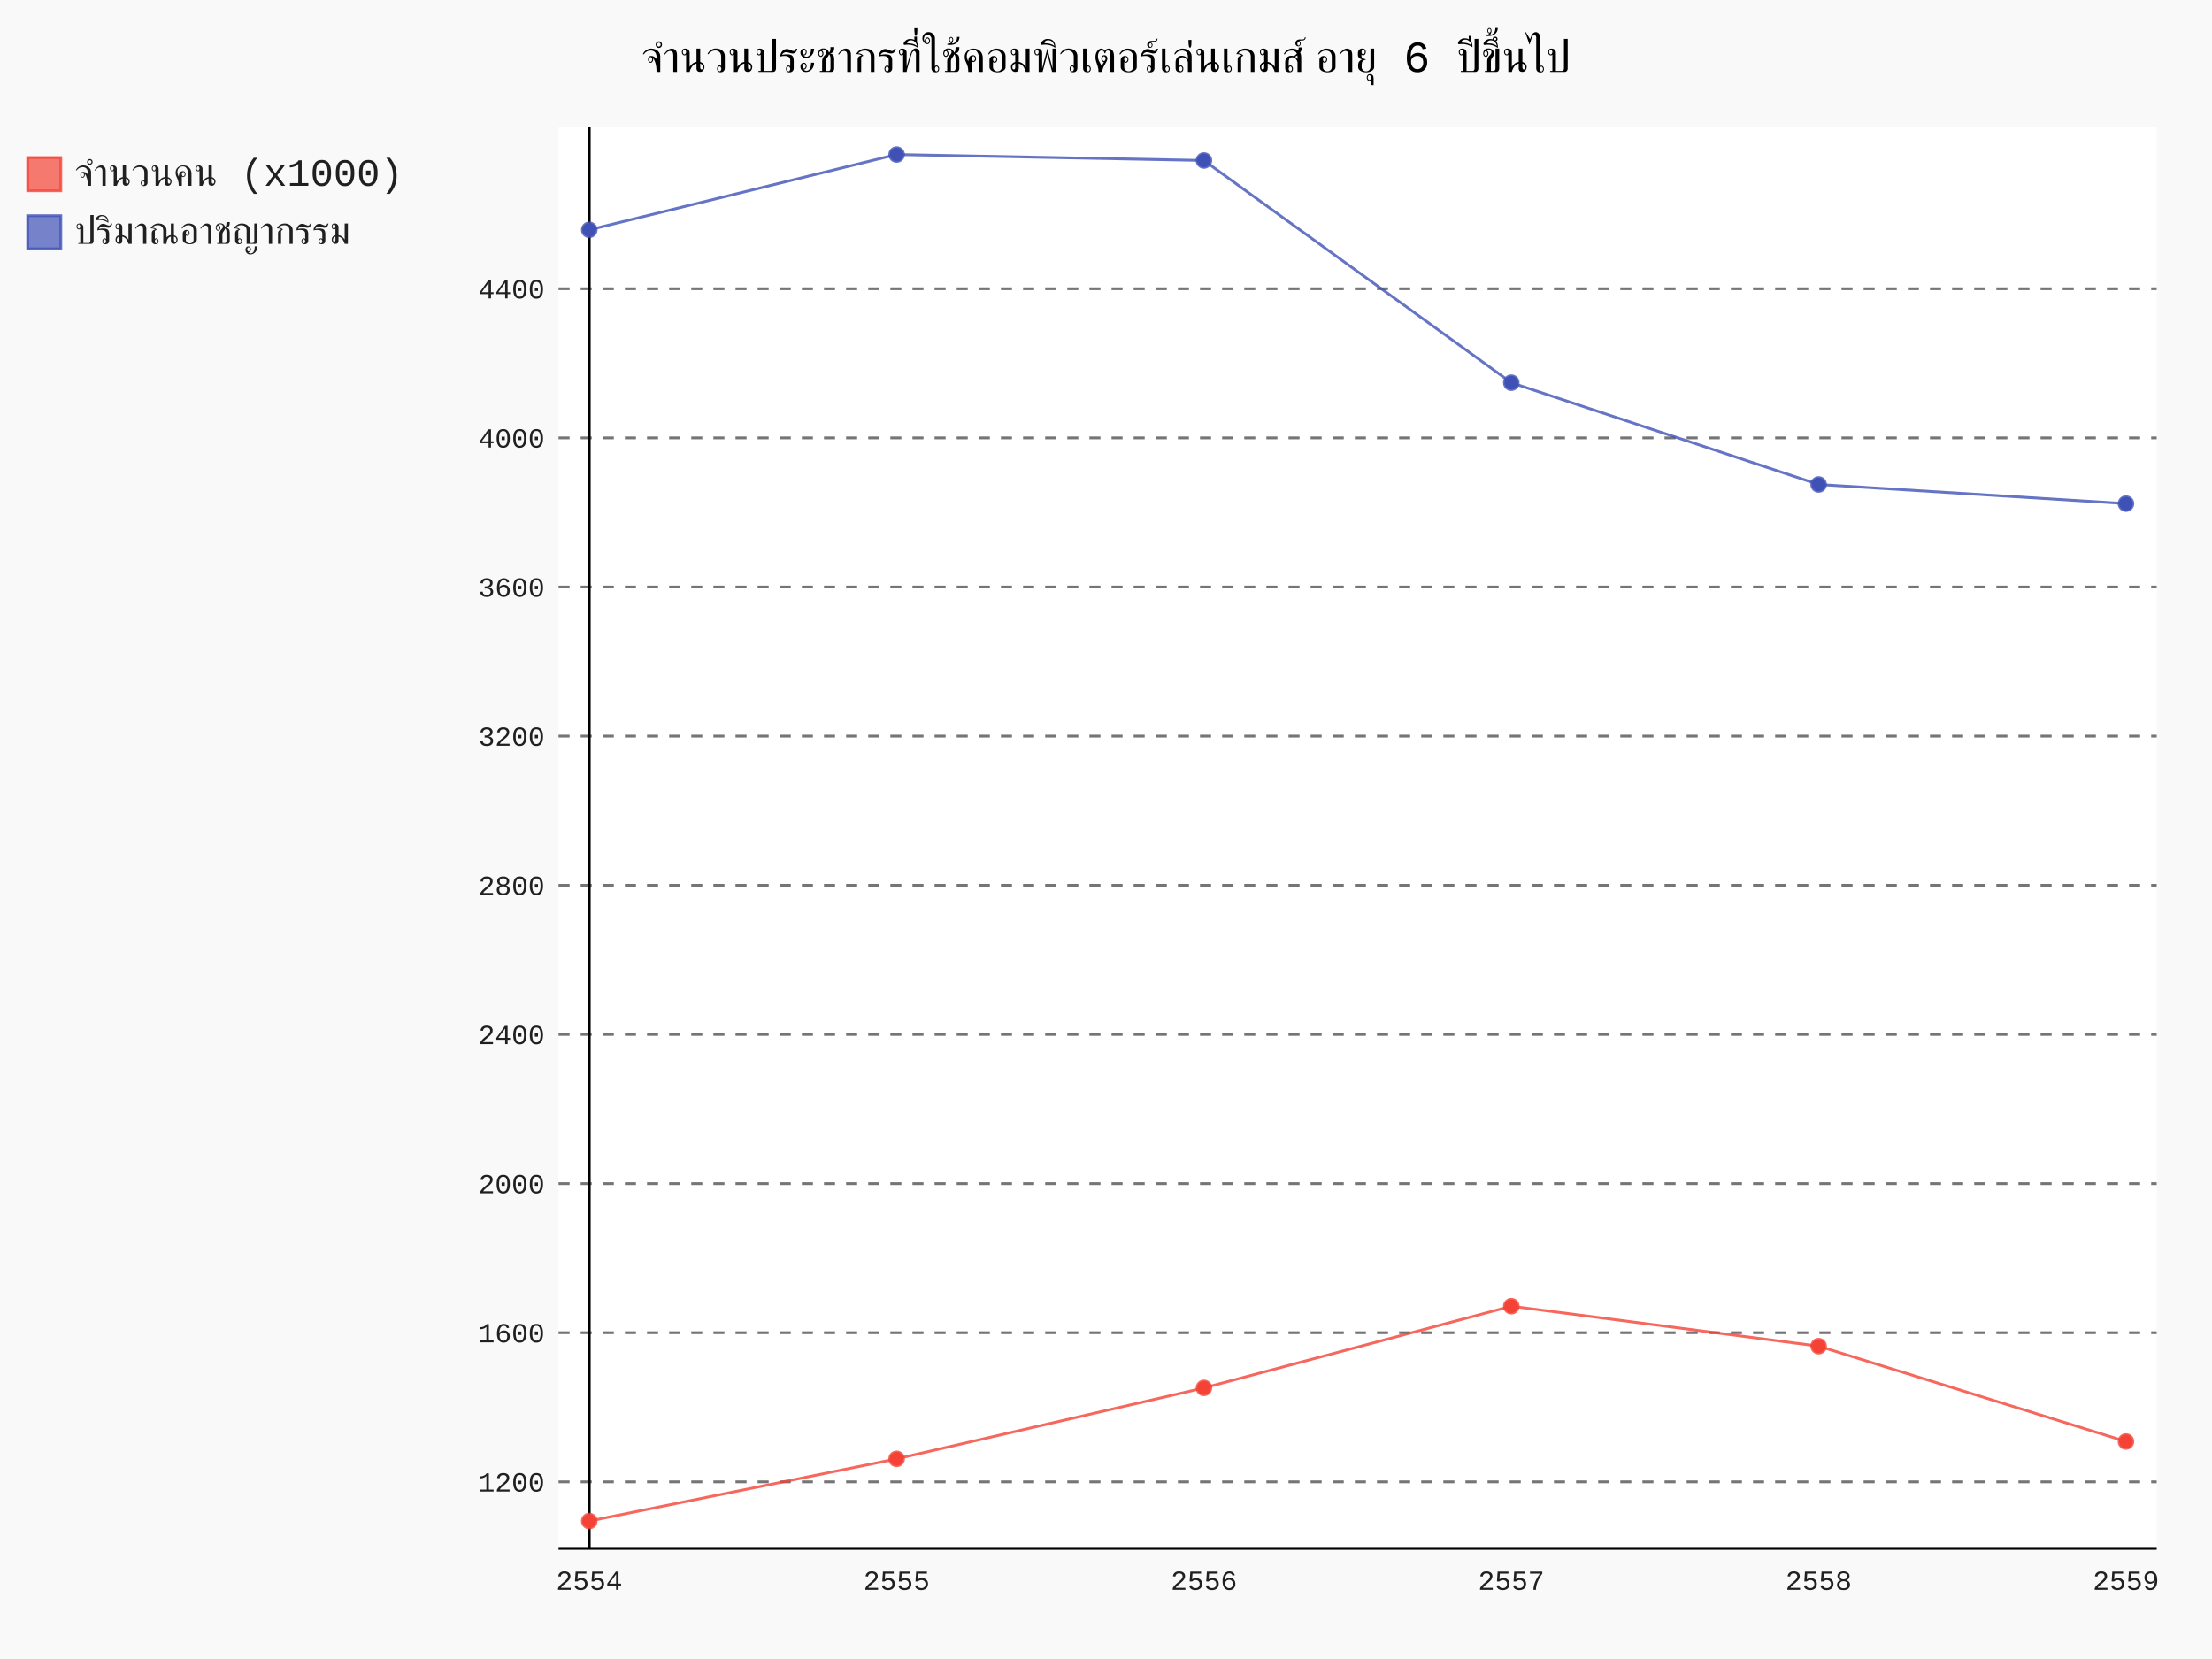
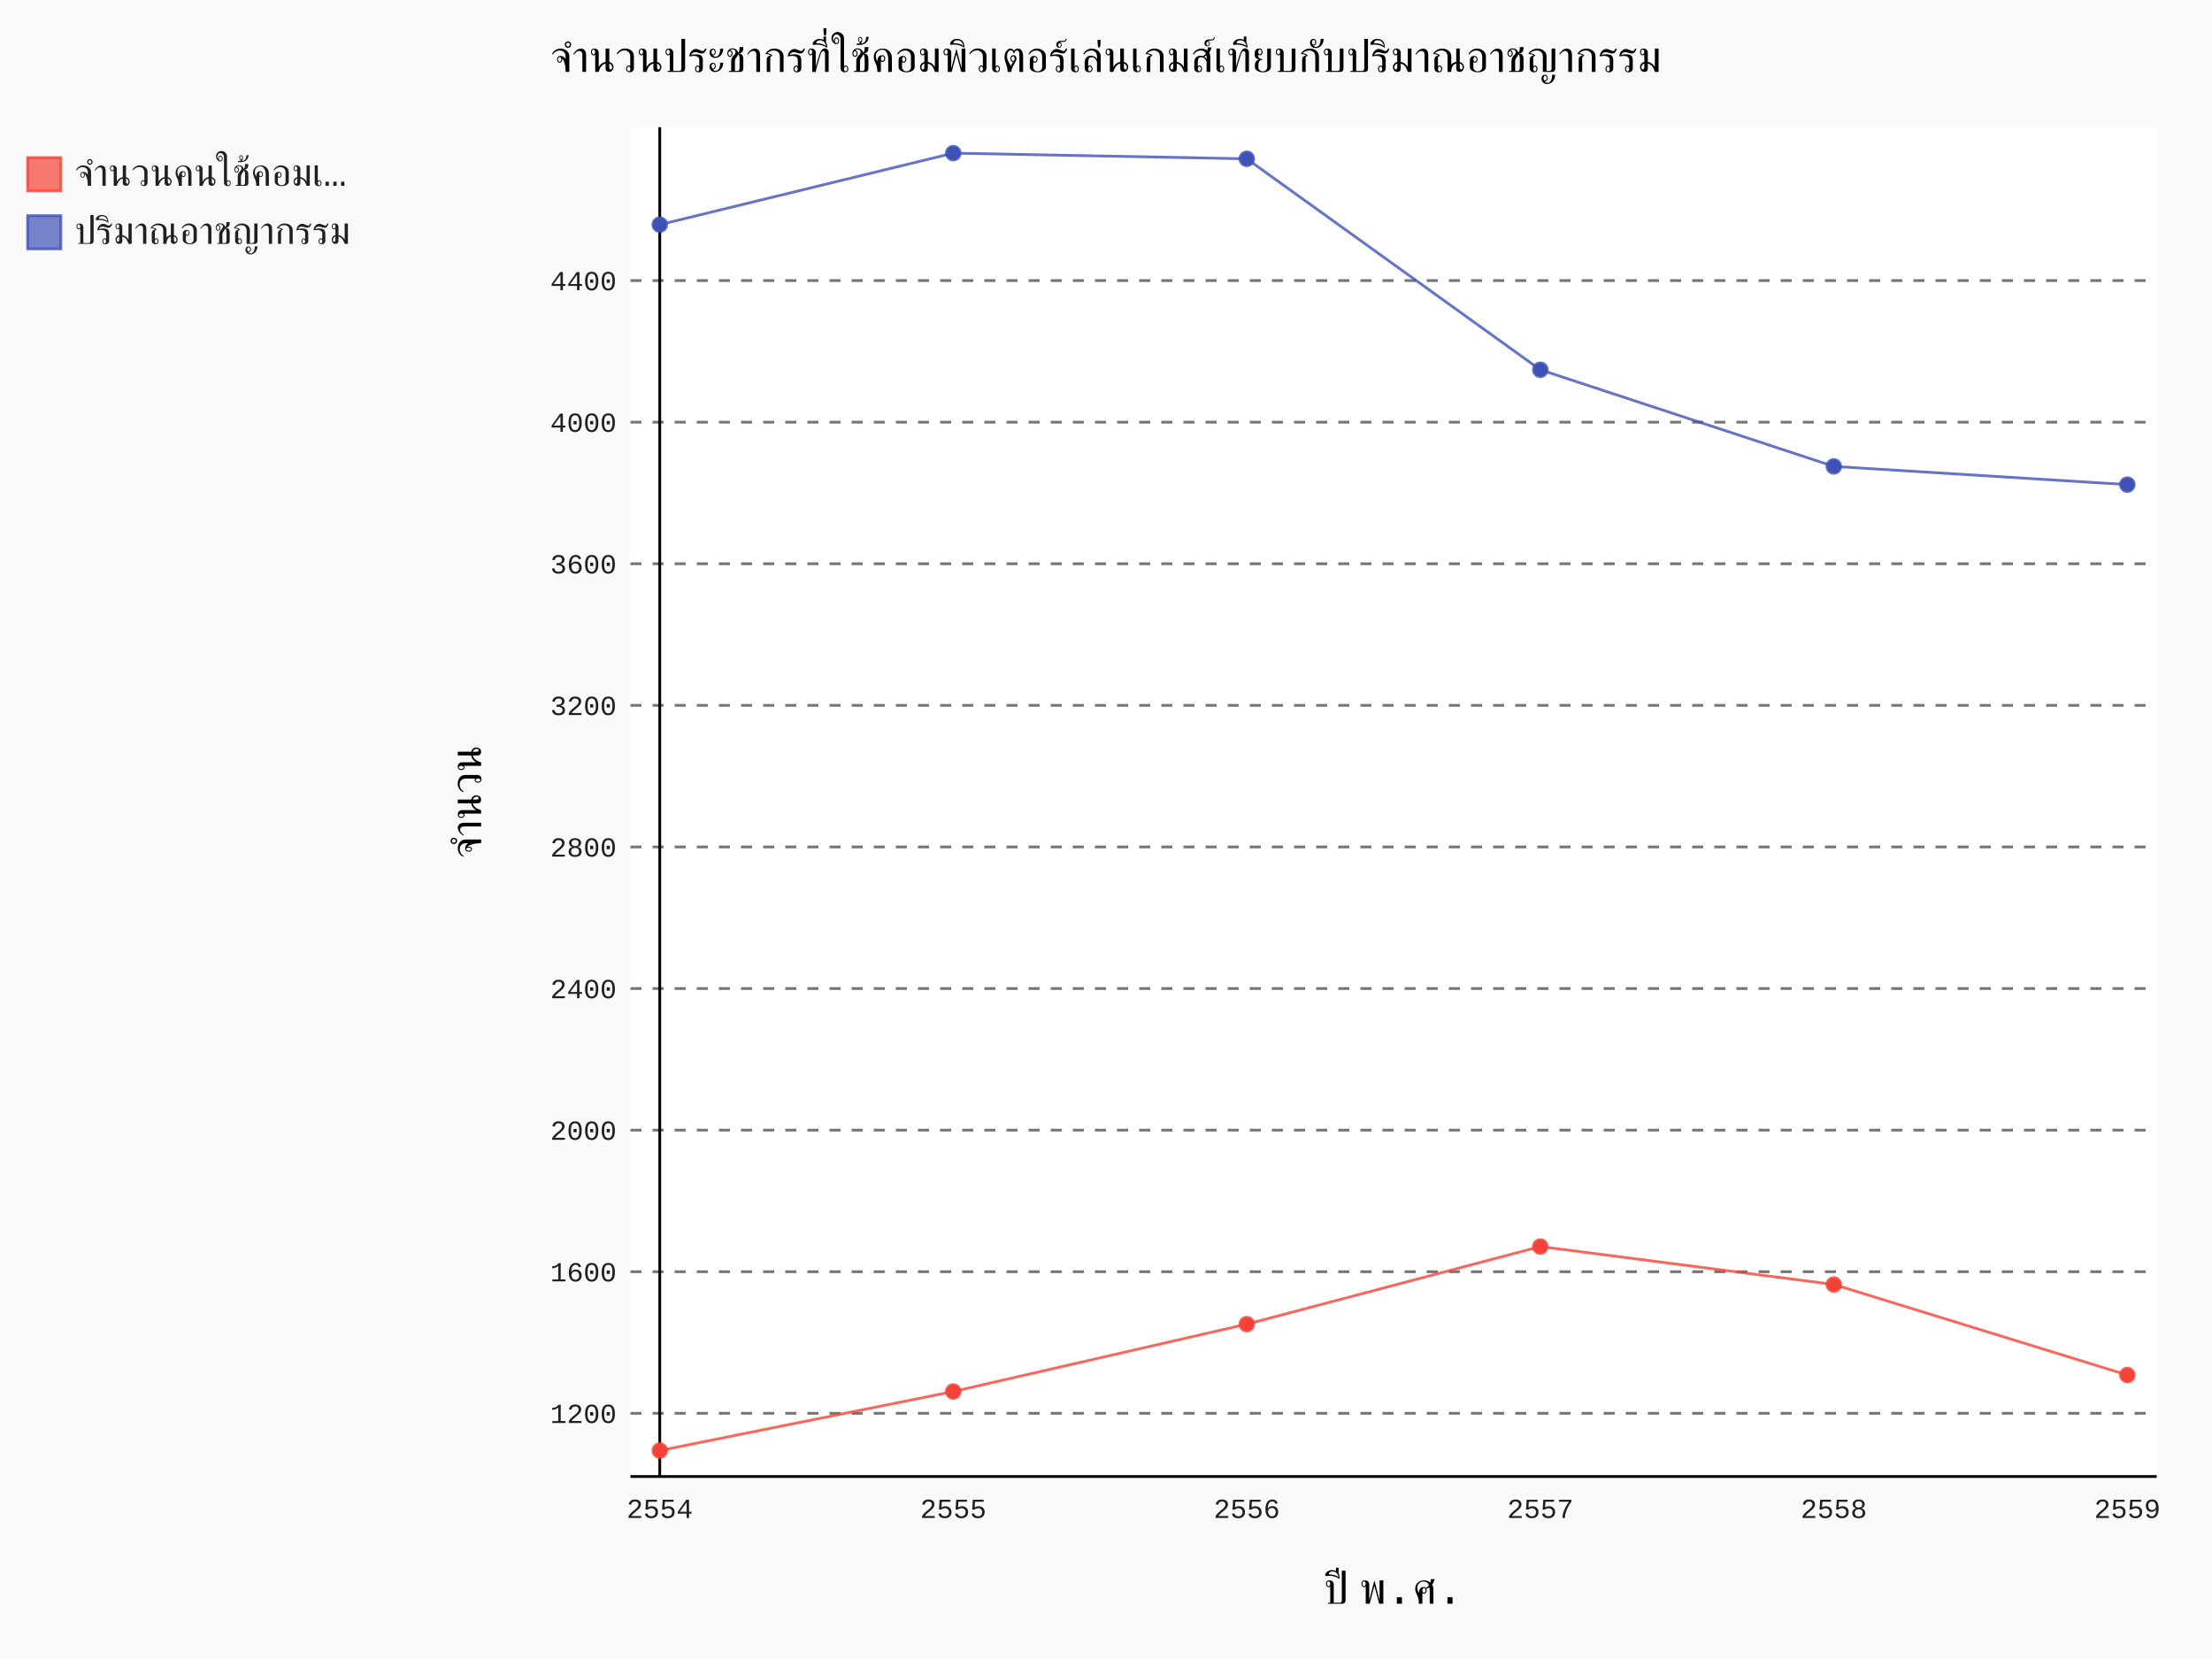
- <svg xmlns="http://www.w3.org/2000/svg" class="pygal-chart" id="chart-031a649c-2297-4a22-b785-59489ec5fc9d" viewBox="0 0 800 600">
+ <svg xmlns="http://www.w3.org/2000/svg" class="pygal-chart" id="chart-3c89db16-f525-4c02-84af-ff205b79dca8" viewBox="0 0 800 600">
  <defs>
-     <style type="text/css">#chart-031a649c-2297-4a22-b785-59489ec5fc9d{-webkit-user-select:none;-webkit-font-smoothing:antialiased;font-family:Consolas,"Liberation Mono",Menlo,Courier,monospace}#chart-031a649c-2297-4a22-b785-59489ec5fc9d .title{font-family:Consolas,"Liberation Mono",Menlo,Courier,monospace;font-size:16px}#chart-031a649c-2297-4a22-b785-59489ec5fc9d .legends .legend text{font-family:Consolas,"Liberation Mono",Menlo,Courier,monospace;font-size:14px}#chart-031a649c-2297-4a22-b785-59489ec5fc9d .axis text{font-family:Consolas,"Liberation Mono",Menlo,Courier,monospace;font-size:10px}#chart-031a649c-2297-4a22-b785-59489ec5fc9d .axis text.major{font-family:Consolas,"Liberation Mono",Menlo,Courier,monospace;font-size:10px}#chart-031a649c-2297-4a22-b785-59489ec5fc9d .text-overlay text.value{font-family:Consolas,"Liberation Mono",Menlo,Courier,monospace;font-size:16px}#chart-031a649c-2297-4a22-b785-59489ec5fc9d .text-overlay text.label{font-family:Consolas,"Liberation Mono",Menlo,Courier,monospace;font-size:10px}#chart-031a649c-2297-4a22-b785-59489ec5fc9d .tooltip{font-family:Consolas,"Liberation Mono",Menlo,Courier,monospace;font-size:14px}#chart-031a649c-2297-4a22-b785-59489ec5fc9d text.no_data{font-family:Consolas,"Liberation Mono",Menlo,Courier,monospace;font-size:64px}
- #chart-031a649c-2297-4a22-b785-59489ec5fc9d{background-color:rgba(249,249,249,1)}#chart-031a649c-2297-4a22-b785-59489ec5fc9d path,#chart-031a649c-2297-4a22-b785-59489ec5fc9d line,#chart-031a649c-2297-4a22-b785-59489ec5fc9d rect,#chart-031a649c-2297-4a22-b785-59489ec5fc9d circle{-webkit-transition:150ms;-moz-transition:150ms;transition:150ms}#chart-031a649c-2297-4a22-b785-59489ec5fc9d .graph &gt; .background{fill:rgba(249,249,249,1)}#chart-031a649c-2297-4a22-b785-59489ec5fc9d .plot &gt; .background{fill:rgba(255,255,255,1)}#chart-031a649c-2297-4a22-b785-59489ec5fc9d .graph{fill:rgba(0,0,0,.87)}#chart-031a649c-2297-4a22-b785-59489ec5fc9d text.no_data{fill:rgba(0,0,0,1)}#chart-031a649c-2297-4a22-b785-59489ec5fc9d .title{fill:rgba(0,0,0,1)}#chart-031a649c-2297-4a22-b785-59489ec5fc9d .legends .legend text{fill:rgba(0,0,0,.87)}#chart-031a649c-2297-4a22-b785-59489ec5fc9d .legends .legend:hover text{fill:rgba(0,0,0,1)}#chart-031a649c-2297-4a22-b785-59489ec5fc9d .axis .line{stroke:rgba(0,0,0,1)}#chart-031a649c-2297-4a22-b785-59489ec5fc9d .axis .guide.line{stroke:rgba(0,0,0,.54)}#chart-031a649c-2297-4a22-b785-59489ec5fc9d .axis .major.line{stroke:rgba(0,0,0,.87)}#chart-031a649c-2297-4a22-b785-59489ec5fc9d .axis text.major{fill:rgba(0,0,0,1)}#chart-031a649c-2297-4a22-b785-59489ec5fc9d .axis.y .guides:hover .guide.line,#chart-031a649c-2297-4a22-b785-59489ec5fc9d .line-graph .axis.x .guides:hover .guide.line,#chart-031a649c-2297-4a22-b785-59489ec5fc9d .stackedline-graph .axis.x .guides:hover .guide.line,#chart-031a649c-2297-4a22-b785-59489ec5fc9d .xy-graph .axis.x .guides:hover .guide.line{stroke:rgba(0,0,0,1)}#chart-031a649c-2297-4a22-b785-59489ec5fc9d .axis .guides:hover text{fill:rgba(0,0,0,1)}#chart-031a649c-2297-4a22-b785-59489ec5fc9d .reactive{fill-opacity:.7;stroke-opacity:.8}#chart-031a649c-2297-4a22-b785-59489ec5fc9d .ci{stroke:rgba(0,0,0,.87)}#chart-031a649c-2297-4a22-b785-59489ec5fc9d .reactive.active,#chart-031a649c-2297-4a22-b785-59489ec5fc9d .active .reactive{fill-opacity:.8;stroke-opacity:.9;stroke-width:4}#chart-031a649c-2297-4a22-b785-59489ec5fc9d .ci .reactive.active{stroke-width:1.5}#chart-031a649c-2297-4a22-b785-59489ec5fc9d .series text{fill:rgba(0,0,0,1)}#chart-031a649c-2297-4a22-b785-59489ec5fc9d .tooltip rect{fill:rgba(255,255,255,1);stroke:rgba(0,0,0,1);-webkit-transition:opacity 150ms;-moz-transition:opacity 150ms;transition:opacity 150ms}#chart-031a649c-2297-4a22-b785-59489ec5fc9d .tooltip .label{fill:rgba(0,0,0,.87)}#chart-031a649c-2297-4a22-b785-59489ec5fc9d .tooltip .label{fill:rgba(0,0,0,.87)}#chart-031a649c-2297-4a22-b785-59489ec5fc9d .tooltip .legend{font-size:.8em;fill:rgba(0,0,0,.54)}#chart-031a649c-2297-4a22-b785-59489ec5fc9d .tooltip .x_label{font-size:.6em;fill:rgba(0,0,0,1)}#chart-031a649c-2297-4a22-b785-59489ec5fc9d .tooltip .xlink{font-size:.5em;text-decoration:underline}#chart-031a649c-2297-4a22-b785-59489ec5fc9d .tooltip .value{font-size:1.5em}#chart-031a649c-2297-4a22-b785-59489ec5fc9d .bound{font-size:.5em}#chart-031a649c-2297-4a22-b785-59489ec5fc9d .max-value{font-size:.75em;fill:rgba(0,0,0,.54)}#chart-031a649c-2297-4a22-b785-59489ec5fc9d .map-element{fill:rgba(255,255,255,1);stroke:rgba(0,0,0,.54) !important}#chart-031a649c-2297-4a22-b785-59489ec5fc9d .map-element .reactive{fill-opacity:inherit;stroke-opacity:inherit}#chart-031a649c-2297-4a22-b785-59489ec5fc9d .color-0,#chart-031a649c-2297-4a22-b785-59489ec5fc9d .color-0 a:visited{stroke:#F44336;fill:#F44336}#chart-031a649c-2297-4a22-b785-59489ec5fc9d .color-1,#chart-031a649c-2297-4a22-b785-59489ec5fc9d .color-1 a:visited{stroke:#3F51B5;fill:#3F51B5}#chart-031a649c-2297-4a22-b785-59489ec5fc9d .text-overlay .color-0 text{fill:black}#chart-031a649c-2297-4a22-b785-59489ec5fc9d .text-overlay .color-1 text{fill:black}
- #chart-031a649c-2297-4a22-b785-59489ec5fc9d text.no_data{text-anchor:middle}#chart-031a649c-2297-4a22-b785-59489ec5fc9d .guide.line{fill:none}#chart-031a649c-2297-4a22-b785-59489ec5fc9d .centered{text-anchor:middle}#chart-031a649c-2297-4a22-b785-59489ec5fc9d .title{text-anchor:middle}#chart-031a649c-2297-4a22-b785-59489ec5fc9d .legends .legend text{fill-opacity:1}#chart-031a649c-2297-4a22-b785-59489ec5fc9d .axis.x text{text-anchor:middle}#chart-031a649c-2297-4a22-b785-59489ec5fc9d .axis.x:not(.web) text[transform]{text-anchor:start}#chart-031a649c-2297-4a22-b785-59489ec5fc9d .axis.x:not(.web) text[transform].backwards{text-anchor:end}#chart-031a649c-2297-4a22-b785-59489ec5fc9d .axis.y text{text-anchor:end}#chart-031a649c-2297-4a22-b785-59489ec5fc9d .axis.y text[transform].backwards{text-anchor:start}#chart-031a649c-2297-4a22-b785-59489ec5fc9d .axis.y2 text{text-anchor:start}#chart-031a649c-2297-4a22-b785-59489ec5fc9d .axis.y2 text[transform].backwards{text-anchor:end}#chart-031a649c-2297-4a22-b785-59489ec5fc9d .axis .guide.line{stroke-dasharray:4,4}#chart-031a649c-2297-4a22-b785-59489ec5fc9d .axis .major.guide.line{stroke-dasharray:6,6}#chart-031a649c-2297-4a22-b785-59489ec5fc9d .horizontal .axis.y .guide.line,#chart-031a649c-2297-4a22-b785-59489ec5fc9d .horizontal .axis.y2 .guide.line,#chart-031a649c-2297-4a22-b785-59489ec5fc9d .vertical .axis.x .guide.line{opacity:0}#chart-031a649c-2297-4a22-b785-59489ec5fc9d .horizontal .axis.always_show .guide.line,#chart-031a649c-2297-4a22-b785-59489ec5fc9d .vertical .axis.always_show .guide.line{opacity:1 !important}#chart-031a649c-2297-4a22-b785-59489ec5fc9d .axis.y .guides:hover .guide.line,#chart-031a649c-2297-4a22-b785-59489ec5fc9d .axis.y2 .guides:hover .guide.line,#chart-031a649c-2297-4a22-b785-59489ec5fc9d .axis.x .guides:hover .guide.line{opacity:1}#chart-031a649c-2297-4a22-b785-59489ec5fc9d .axis .guides:hover text{opacity:1}#chart-031a649c-2297-4a22-b785-59489ec5fc9d .nofill{fill:none}#chart-031a649c-2297-4a22-b785-59489ec5fc9d .subtle-fill{fill-opacity:.2}#chart-031a649c-2297-4a22-b785-59489ec5fc9d .dot{stroke-width:1px;fill-opacity:1}#chart-031a649c-2297-4a22-b785-59489ec5fc9d .dot.active{stroke-width:5px}#chart-031a649c-2297-4a22-b785-59489ec5fc9d .dot.negative{fill:transparent}#chart-031a649c-2297-4a22-b785-59489ec5fc9d text,#chart-031a649c-2297-4a22-b785-59489ec5fc9d tspan{stroke:none !important}#chart-031a649c-2297-4a22-b785-59489ec5fc9d .series text.active{opacity:1}#chart-031a649c-2297-4a22-b785-59489ec5fc9d .tooltip rect{fill-opacity:.95;stroke-width:.5}#chart-031a649c-2297-4a22-b785-59489ec5fc9d .tooltip text{fill-opacity:1}#chart-031a649c-2297-4a22-b785-59489ec5fc9d .showable{visibility:hidden}#chart-031a649c-2297-4a22-b785-59489ec5fc9d .showable.shown{visibility:visible}#chart-031a649c-2297-4a22-b785-59489ec5fc9d .gauge-background{fill:rgba(229,229,229,1);stroke:none}#chart-031a649c-2297-4a22-b785-59489ec5fc9d .bg-lines{stroke:rgba(249,249,249,1);stroke-width:2px}</style>
+     <style type="text/css">#chart-3c89db16-f525-4c02-84af-ff205b79dca8{-webkit-user-select:none;-webkit-font-smoothing:antialiased;font-family:Consolas,"Liberation Mono",Menlo,Courier,monospace}#chart-3c89db16-f525-4c02-84af-ff205b79dca8 .title{font-family:Consolas,"Liberation Mono",Menlo,Courier,monospace;font-size:16px}#chart-3c89db16-f525-4c02-84af-ff205b79dca8 .legends .legend text{font-family:Consolas,"Liberation Mono",Menlo,Courier,monospace;font-size:14px}#chart-3c89db16-f525-4c02-84af-ff205b79dca8 .axis text{font-family:Consolas,"Liberation Mono",Menlo,Courier,monospace;font-size:10px}#chart-3c89db16-f525-4c02-84af-ff205b79dca8 .axis text.major{font-family:Consolas,"Liberation Mono",Menlo,Courier,monospace;font-size:10px}#chart-3c89db16-f525-4c02-84af-ff205b79dca8 .text-overlay text.value{font-family:Consolas,"Liberation Mono",Menlo,Courier,monospace;font-size:16px}#chart-3c89db16-f525-4c02-84af-ff205b79dca8 .text-overlay text.label{font-family:Consolas,"Liberation Mono",Menlo,Courier,monospace;font-size:10px}#chart-3c89db16-f525-4c02-84af-ff205b79dca8 .tooltip{font-family:Consolas,"Liberation Mono",Menlo,Courier,monospace;font-size:14px}#chart-3c89db16-f525-4c02-84af-ff205b79dca8 text.no_data{font-family:Consolas,"Liberation Mono",Menlo,Courier,monospace;font-size:64px}
+ #chart-3c89db16-f525-4c02-84af-ff205b79dca8{background-color:rgba(249,249,249,1)}#chart-3c89db16-f525-4c02-84af-ff205b79dca8 path,#chart-3c89db16-f525-4c02-84af-ff205b79dca8 line,#chart-3c89db16-f525-4c02-84af-ff205b79dca8 rect,#chart-3c89db16-f525-4c02-84af-ff205b79dca8 circle{-webkit-transition:150ms;-moz-transition:150ms;transition:150ms}#chart-3c89db16-f525-4c02-84af-ff205b79dca8 .graph &gt; .background{fill:rgba(249,249,249,1)}#chart-3c89db16-f525-4c02-84af-ff205b79dca8 .plot &gt; .background{fill:rgba(255,255,255,1)}#chart-3c89db16-f525-4c02-84af-ff205b79dca8 .graph{fill:rgba(0,0,0,.87)}#chart-3c89db16-f525-4c02-84af-ff205b79dca8 text.no_data{fill:rgba(0,0,0,1)}#chart-3c89db16-f525-4c02-84af-ff205b79dca8 .title{fill:rgba(0,0,0,1)}#chart-3c89db16-f525-4c02-84af-ff205b79dca8 .legends .legend text{fill:rgba(0,0,0,.87)}#chart-3c89db16-f525-4c02-84af-ff205b79dca8 .legends .legend:hover text{fill:rgba(0,0,0,1)}#chart-3c89db16-f525-4c02-84af-ff205b79dca8 .axis .line{stroke:rgba(0,0,0,1)}#chart-3c89db16-f525-4c02-84af-ff205b79dca8 .axis .guide.line{stroke:rgba(0,0,0,.54)}#chart-3c89db16-f525-4c02-84af-ff205b79dca8 .axis .major.line{stroke:rgba(0,0,0,.87)}#chart-3c89db16-f525-4c02-84af-ff205b79dca8 .axis text.major{fill:rgba(0,0,0,1)}#chart-3c89db16-f525-4c02-84af-ff205b79dca8 .axis.y .guides:hover .guide.line,#chart-3c89db16-f525-4c02-84af-ff205b79dca8 .line-graph .axis.x .guides:hover .guide.line,#chart-3c89db16-f525-4c02-84af-ff205b79dca8 .stackedline-graph .axis.x .guides:hover .guide.line,#chart-3c89db16-f525-4c02-84af-ff205b79dca8 .xy-graph .axis.x .guides:hover .guide.line{stroke:rgba(0,0,0,1)}#chart-3c89db16-f525-4c02-84af-ff205b79dca8 .axis .guides:hover text{fill:rgba(0,0,0,1)}#chart-3c89db16-f525-4c02-84af-ff205b79dca8 .reactive{fill-opacity:.7;stroke-opacity:.8}#chart-3c89db16-f525-4c02-84af-ff205b79dca8 .ci{stroke:rgba(0,0,0,.87)}#chart-3c89db16-f525-4c02-84af-ff205b79dca8 .reactive.active,#chart-3c89db16-f525-4c02-84af-ff205b79dca8 .active .reactive{fill-opacity:.8;stroke-opacity:.9;stroke-width:4}#chart-3c89db16-f525-4c02-84af-ff205b79dca8 .ci .reactive.active{stroke-width:1.5}#chart-3c89db16-f525-4c02-84af-ff205b79dca8 .series text{fill:rgba(0,0,0,1)}#chart-3c89db16-f525-4c02-84af-ff205b79dca8 .tooltip rect{fill:rgba(255,255,255,1);stroke:rgba(0,0,0,1);-webkit-transition:opacity 150ms;-moz-transition:opacity 150ms;transition:opacity 150ms}#chart-3c89db16-f525-4c02-84af-ff205b79dca8 .tooltip .label{fill:rgba(0,0,0,.87)}#chart-3c89db16-f525-4c02-84af-ff205b79dca8 .tooltip .label{fill:rgba(0,0,0,.87)}#chart-3c89db16-f525-4c02-84af-ff205b79dca8 .tooltip .legend{font-size:.8em;fill:rgba(0,0,0,.54)}#chart-3c89db16-f525-4c02-84af-ff205b79dca8 .tooltip .x_label{font-size:.6em;fill:rgba(0,0,0,1)}#chart-3c89db16-f525-4c02-84af-ff205b79dca8 .tooltip .xlink{font-size:.5em;text-decoration:underline}#chart-3c89db16-f525-4c02-84af-ff205b79dca8 .tooltip .value{font-size:1.5em}#chart-3c89db16-f525-4c02-84af-ff205b79dca8 .bound{font-size:.5em}#chart-3c89db16-f525-4c02-84af-ff205b79dca8 .max-value{font-size:.75em;fill:rgba(0,0,0,.54)}#chart-3c89db16-f525-4c02-84af-ff205b79dca8 .map-element{fill:rgba(255,255,255,1);stroke:rgba(0,0,0,.54) !important}#chart-3c89db16-f525-4c02-84af-ff205b79dca8 .map-element .reactive{fill-opacity:inherit;stroke-opacity:inherit}#chart-3c89db16-f525-4c02-84af-ff205b79dca8 .color-0,#chart-3c89db16-f525-4c02-84af-ff205b79dca8 .color-0 a:visited{stroke:#F44336;fill:#F44336}#chart-3c89db16-f525-4c02-84af-ff205b79dca8 .color-1,#chart-3c89db16-f525-4c02-84af-ff205b79dca8 .color-1 a:visited{stroke:#3F51B5;fill:#3F51B5}#chart-3c89db16-f525-4c02-84af-ff205b79dca8 .text-overlay .color-0 text{fill:black}#chart-3c89db16-f525-4c02-84af-ff205b79dca8 .text-overlay .color-1 text{fill:black}
+ #chart-3c89db16-f525-4c02-84af-ff205b79dca8 text.no_data{text-anchor:middle}#chart-3c89db16-f525-4c02-84af-ff205b79dca8 .guide.line{fill:none}#chart-3c89db16-f525-4c02-84af-ff205b79dca8 .centered{text-anchor:middle}#chart-3c89db16-f525-4c02-84af-ff205b79dca8 .title{text-anchor:middle}#chart-3c89db16-f525-4c02-84af-ff205b79dca8 .legends .legend text{fill-opacity:1}#chart-3c89db16-f525-4c02-84af-ff205b79dca8 .axis.x text{text-anchor:middle}#chart-3c89db16-f525-4c02-84af-ff205b79dca8 .axis.x:not(.web) text[transform]{text-anchor:start}#chart-3c89db16-f525-4c02-84af-ff205b79dca8 .axis.x:not(.web) text[transform].backwards{text-anchor:end}#chart-3c89db16-f525-4c02-84af-ff205b79dca8 .axis.y text{text-anchor:end}#chart-3c89db16-f525-4c02-84af-ff205b79dca8 .axis.y text[transform].backwards{text-anchor:start}#chart-3c89db16-f525-4c02-84af-ff205b79dca8 .axis.y2 text{text-anchor:start}#chart-3c89db16-f525-4c02-84af-ff205b79dca8 .axis.y2 text[transform].backwards{text-anchor:end}#chart-3c89db16-f525-4c02-84af-ff205b79dca8 .axis .guide.line{stroke-dasharray:4,4}#chart-3c89db16-f525-4c02-84af-ff205b79dca8 .axis .major.guide.line{stroke-dasharray:6,6}#chart-3c89db16-f525-4c02-84af-ff205b79dca8 .horizontal .axis.y .guide.line,#chart-3c89db16-f525-4c02-84af-ff205b79dca8 .horizontal .axis.y2 .guide.line,#chart-3c89db16-f525-4c02-84af-ff205b79dca8 .vertical .axis.x .guide.line{opacity:0}#chart-3c89db16-f525-4c02-84af-ff205b79dca8 .horizontal .axis.always_show .guide.line,#chart-3c89db16-f525-4c02-84af-ff205b79dca8 .vertical .axis.always_show .guide.line{opacity:1 !important}#chart-3c89db16-f525-4c02-84af-ff205b79dca8 .axis.y .guides:hover .guide.line,#chart-3c89db16-f525-4c02-84af-ff205b79dca8 .axis.y2 .guides:hover .guide.line,#chart-3c89db16-f525-4c02-84af-ff205b79dca8 .axis.x .guides:hover .guide.line{opacity:1}#chart-3c89db16-f525-4c02-84af-ff205b79dca8 .axis .guides:hover text{opacity:1}#chart-3c89db16-f525-4c02-84af-ff205b79dca8 .nofill{fill:none}#chart-3c89db16-f525-4c02-84af-ff205b79dca8 .subtle-fill{fill-opacity:.2}#chart-3c89db16-f525-4c02-84af-ff205b79dca8 .dot{stroke-width:1px;fill-opacity:1}#chart-3c89db16-f525-4c02-84af-ff205b79dca8 .dot.active{stroke-width:5px}#chart-3c89db16-f525-4c02-84af-ff205b79dca8 .dot.negative{fill:transparent}#chart-3c89db16-f525-4c02-84af-ff205b79dca8 text,#chart-3c89db16-f525-4c02-84af-ff205b79dca8 tspan{stroke:none !important}#chart-3c89db16-f525-4c02-84af-ff205b79dca8 .series text.active{opacity:1}#chart-3c89db16-f525-4c02-84af-ff205b79dca8 .tooltip rect{fill-opacity:.95;stroke-width:.5}#chart-3c89db16-f525-4c02-84af-ff205b79dca8 .tooltip text{fill-opacity:1}#chart-3c89db16-f525-4c02-84af-ff205b79dca8 .showable{visibility:hidden}#chart-3c89db16-f525-4c02-84af-ff205b79dca8 .showable.shown{visibility:visible}#chart-3c89db16-f525-4c02-84af-ff205b79dca8 .gauge-background{fill:rgba(229,229,229,1);stroke:none}#chart-3c89db16-f525-4c02-84af-ff205b79dca8 .bg-lines{stroke:rgba(249,249,249,1);stroke-width:2px}</style>
  </defs>
  <g class="graph line-graph vertical">
    <rect class="background" height="600" width="800" x="0" y="0" />
-     <g class="plot" transform="translate(202, 46)">
-       <rect class="background" height="514" width="578.0" x="0" y="0" />
+     <g class="plot" transform="translate(228, 46)">
+       <rect class="background" height="488" width="552.0" x="0" y="0" />
      <g class="axis y always_show">
-         <path class="line" d="M0 514 h578" />
+         <path class="line" d="M0 488 h552" />
        <g class="guides">
-           <path class="guide line" d="M0 489.926 h578" />
-           <text class="" x="-5" y="493.426">1200</text>
+           <path class="guide line" d="M0 465.143 h552" />
+           <text class="" x="-5" y="468.643">1200</text>
        </g>
        <g class="guides">
-           <path class="guide line" d="M0 435.989 h578" />
-           <text class="" x="-5" y="439.489">1600</text>
+           <path class="guide line" d="M0 413.935 h552" />
+           <text class="" x="-5" y="417.435">1600</text>
        </g>
        <g class="guides">
-           <path class="guide line" d="M0 382.051 h578" />
-           <text class="" x="-5" y="385.551">2000</text>
+           <path class="guide line" d="M0 362.726 h552" />
+           <text class="" x="-5" y="366.226">2000</text>
        </g>
        <g class="guides">
-           <path class="guide line" d="M0 328.114 h578" />
-           <text class="" x="-5" y="331.614">2400</text>
+           <path class="guide line" d="M0 311.517 h552" />
+           <text class="" x="-5" y="315.017">2400</text>
        </g>
        <g class="guides">
-           <path class="guide line" d="M0 274.177 h578" />
-           <text class="" x="-5" y="277.677">2800</text>
+           <path class="guide line" d="M0 260.308 h552" />
+           <text class="" x="-5" y="263.808">2800</text>
        </g>
        <g class="guides">
-           <path class="guide line" d="M0 220.24 h578" />
-           <text class="" x="-5" y="223.74">3200</text>
+           <path class="guide line" d="M0 209.099 h552" />
+           <text class="" x="-5" y="212.599">3200</text>
        </g>
        <g class="guides">
-           <path class="guide line" d="M0 166.303 h578" />
-           <text class="" x="-5" y="169.803">3600</text>
+           <path class="guide line" d="M0 157.89 h552" />
+           <text class="" x="-5" y="161.39">3600</text>
        </g>
        <g class="guides">
-           <path class="guide line" d="M0 112.365 h578" />
-           <text class="" x="-5" y="115.865">4000</text>
+           <path class="guide line" d="M0 106.681 h552" />
+           <text class="" x="-5" y="110.181">4000</text>
        </g>
        <g class="guides">
-           <path class="guide line" d="M0 58.428 h578" />
-           <text class="" x="-5" y="61.928">4400</text>
+           <path class="guide line" d="M0 55.473 h552" />
+           <text class="" x="-5" y="58.973">4400</text>
        </g>
      </g>
      <g class="axis x">
        <g class="guides">
-           <path class="line" d="M11.115 0 v514" />
-           <text class="" x="11.115" y="529.0">2554</text>
+           <path class="line" d="M10.615 0 v488" />
+           <text class="" x="10.615" y="503.0">2554</text>
        </g>
        <g class="guides">
-           <path class="guide line" d="M122.269 0 v514" />
-           <text class="" x="122.269" y="529.0">2555</text>
+           <path class="guide line" d="M116.769 0 v488" />
+           <text class="" x="116.769" y="503.0">2555</text>
        </g>
        <g class="guides">
-           <path class="guide line" d="M233.423 0 v514" />
-           <text class="" x="233.423" y="529.0">2556</text>
+           <path class="guide line" d="M222.923 0 v488" />
+           <text class="" x="222.923" y="503.0">2556</text>
        </g>
        <g class="guides">
-           <path class="guide line" d="M344.577 0 v514" />
-           <text class="" x="344.577" y="529.0">2557</text>
+           <path class="guide line" d="M329.077 0 v488" />
+           <text class="" x="329.077" y="503.0">2557</text>
        </g>
        <g class="guides">
-           <path class="guide line" d="M455.731 0 v514" />
-           <text class="" x="455.731" y="529.0">2558</text>
+           <path class="guide line" d="M435.231 0 v488" />
+           <text class="" x="435.231" y="503.0">2558</text>
        </g>
        <g class="guides">
-           <path class="guide line" d="M566.885 0 v514" />
-           <text class="" x="566.885" y="529.0">2559</text>
+           <path class="guide line" d="M541.385 0 v488" />
+           <text class="" x="541.385" y="503.0">2559</text>
        </g>
      </g>
      <g class="series serie-0 color-0">
-         <path class="line reactive nofill" d="M11.115 504.115 L122.269 481.619 233.423 455.955 344.577 426.398 455.731 440.855 566.885 475.343" />
+         <path class="line reactive nofill" d="M10.615 478.615 L116.769 457.257 222.923 432.891 329.077 404.829 435.231 418.555 541.385 451.299" />
      </g>
      <g class="series serie-1 color-1">
-         <path class="line reactive nofill" d="M11.115 37.123 L122.269 9.885 233.423 12.042 344.577 92.409 455.731 129.221 566.885 136.152" />
+         <path class="line reactive nofill" d="M10.615 35.245 L116.769 9.385 222.923 11.433 329.077 87.734 435.231 122.684 541.385 129.265" />
      </g>
    </g>
    <g class="titles">
-       <text class="title plot_title" x="400.0" y="26">จำนวนประชากรที่ใช้คอมพิวเตอร์เล่นเกมส์ อายุ 6 ปีขึ้นไป</text>
+       <text class="title plot_title" x="400.0" y="26">จำนวนประชากรที่ใช้คอมพิวเตอร์เล่นเกมส์เทียบกับปริมาณอาชญากรรม</text>
+       <text class="title" x="504.0" y="580">ปี พ.ศ.</text>
+       <text class="title" transform="rotate(-90 148 290)" x="148.0" y="316.0">จำนวน</text>
    </g>
-     <g class="plot overlay" transform="translate(202, 46)">
+     <g class="plot overlay" transform="translate(228, 46)">
      <g class="series serie-0 color-0">
        <g class="dots">
-           <circle class="dot reactive tooltip-trigger" cx="11.115" cy="504.115" r="2.5" />
+           <circle class="dot reactive tooltip-trigger" cx="10.615" cy="478.615" r="2.5" />
        </g>
        <g class="dots">
-           <circle class="dot reactive tooltip-trigger" cx="122.269" cy="481.619" r="2.5" />
+           <circle class="dot reactive tooltip-trigger" cx="116.769" cy="457.257" r="2.5" />
        </g>
        <g class="dots">
-           <circle class="dot reactive tooltip-trigger" cx="233.423" cy="455.955" r="2.5" />
+           <circle class="dot reactive tooltip-trigger" cx="222.923" cy="432.891" r="2.5" />
        </g>
        <g class="dots">
-           <circle class="dot reactive tooltip-trigger" cx="344.577" cy="426.398" r="2.5" />
+           <circle class="dot reactive tooltip-trigger" cx="329.077" cy="404.829" r="2.5" />
        </g>
        <g class="dots">
-           <circle class="dot reactive tooltip-trigger" cx="455.731" cy="440.855" r="2.5" />
+           <circle class="dot reactive tooltip-trigger" cx="435.231" cy="418.555" r="2.5" />
        </g>
        <g class="dots">
-           <circle class="dot reactive tooltip-trigger" cx="566.885" cy="475.343" r="2.5" />
+           <circle class="dot reactive tooltip-trigger" cx="541.385" cy="451.299" r="2.5" />
        </g>
      </g>
      <g class="series serie-1 color-1">
        <g class="dots">
-           <circle class="dot reactive tooltip-trigger" cx="11.115" cy="37.123" r="2.5" />
+           <circle class="dot reactive tooltip-trigger" cx="10.615" cy="35.245" r="2.5" />
        </g>
        <g class="dots">
-           <circle class="dot reactive tooltip-trigger" cx="122.269" cy="9.885" r="2.5" />
+           <circle class="dot reactive tooltip-trigger" cx="116.769" cy="9.385" r="2.5" />
        </g>
        <g class="dots">
-           <circle class="dot reactive tooltip-trigger" cx="233.423" cy="12.042" r="2.5" />
+           <circle class="dot reactive tooltip-trigger" cx="222.923" cy="11.433" r="2.5" />
        </g>
        <g class="dots">
-           <circle class="dot reactive tooltip-trigger" cx="344.577" cy="92.409" r="2.5" />
+           <circle class="dot reactive tooltip-trigger" cx="329.077" cy="87.734" r="2.5" />
        </g>
        <g class="dots">
-           <circle class="dot reactive tooltip-trigger" cx="455.731" cy="129.221" r="2.5" />
+           <circle class="dot reactive tooltip-trigger" cx="435.231" cy="122.684" r="2.5" />
        </g>
        <g class="dots">
-           <circle class="dot reactive tooltip-trigger" cx="566.885" cy="136.152" r="2.5" />
+           <circle class="dot reactive tooltip-trigger" cx="541.385" cy="129.265" r="2.5" />
        </g>
      </g>
    </g>
-     <g class="plot text-overlay" transform="translate(202, 46)">
+     <g class="plot text-overlay" transform="translate(228, 46)">
      <g class="series serie-0 color-0" />
      <g class="series serie-1 color-1" />
    </g>
-     <g class="plot tooltip-overlay" transform="translate(202, 46)">
+     <g class="plot tooltip-overlay" transform="translate(228, 46)">
      <g class="tooltip" style="opacity: 0" transform="translate(0 0)">
        <rect class="tooltip-box" height="0" rx="0" ry="0" width="0" />
        <g class="text" />
      </g>
    </g>
    <g class="legends" transform="translate(10, 56)">
      <g class="legend reactive activate-serie" id="activate-serie-0">
        <rect class="color-0 reactive" height="12" width="12" x="0.0" y="1.0" />
-         <text x="17.0" y="11.2">จำนวนคน (x1000)</text>
+         <text x="17.0" y="11.2">จำนวนคนใช้คอมเ…</text>
      </g>
      <g class="legend reactive activate-serie" id="activate-serie-1">
        <rect class="color-1 reactive" height="12" width="12" x="0.0" y="22.0" />
        <text x="17.0" y="32.2">ปริมาณอาชญากรรม</text>
      </g>
    </g>
    <g class="legends" transform="translate(790, 56)" />
  </g>
</svg>
